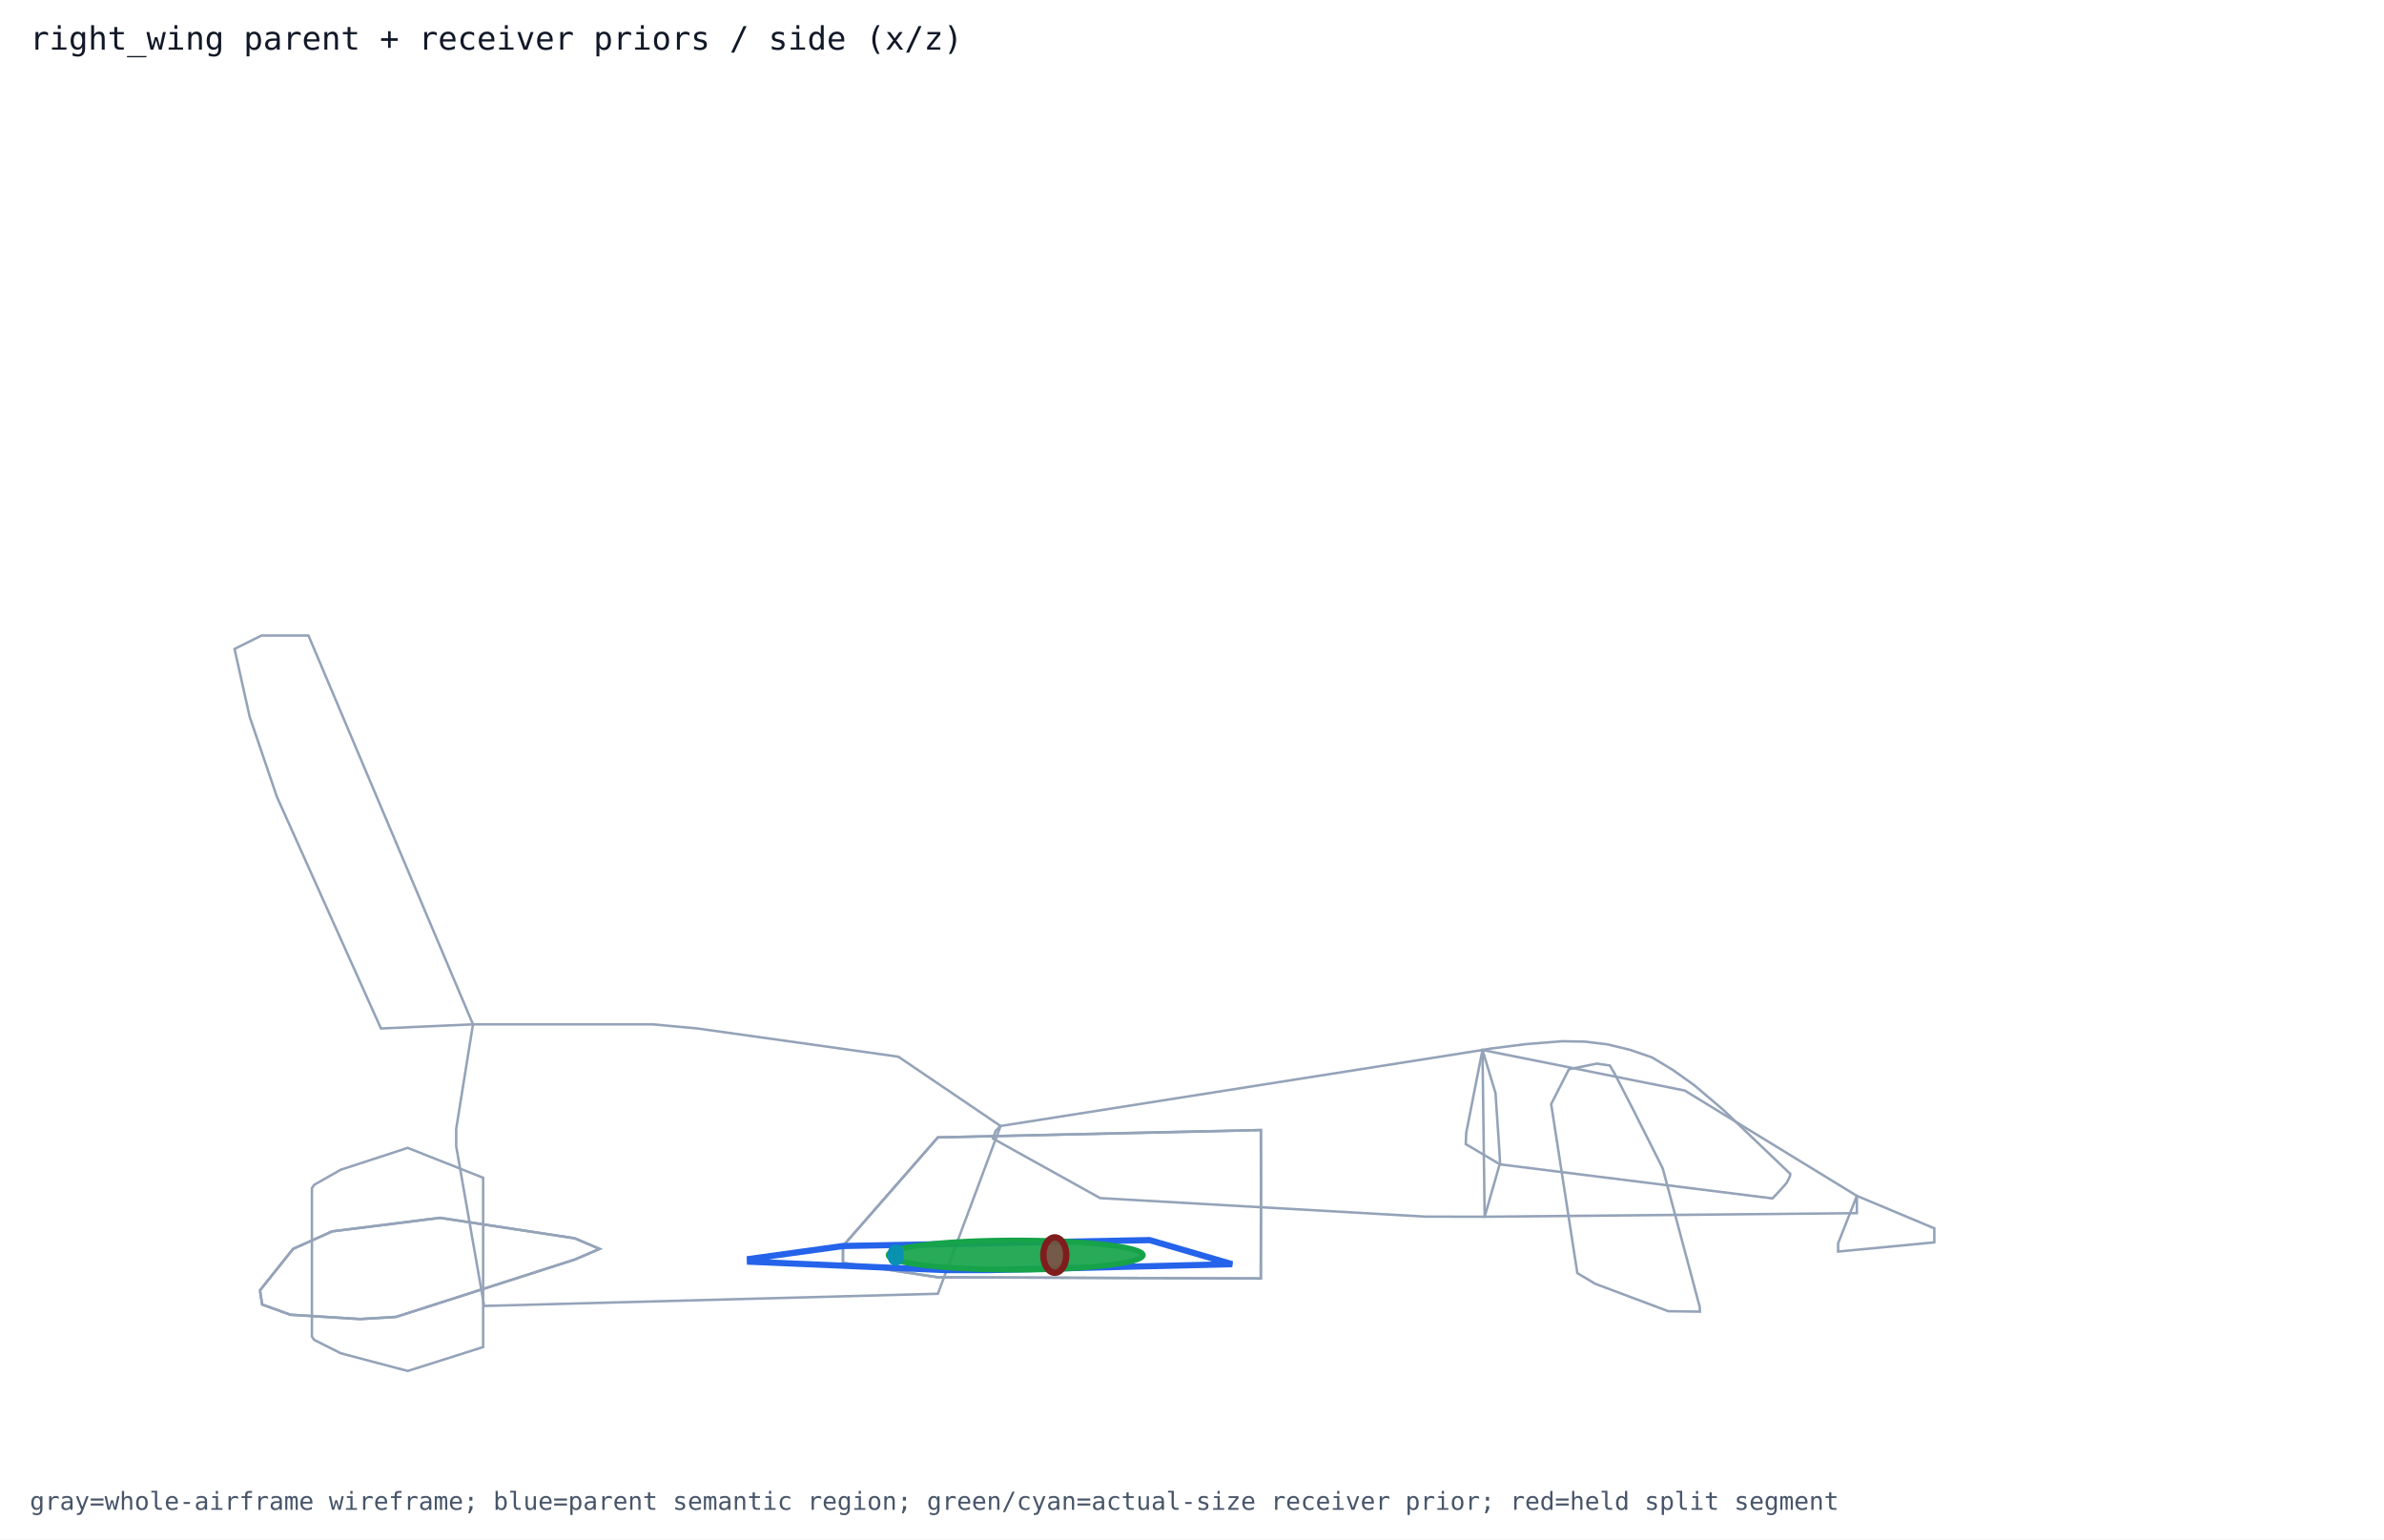
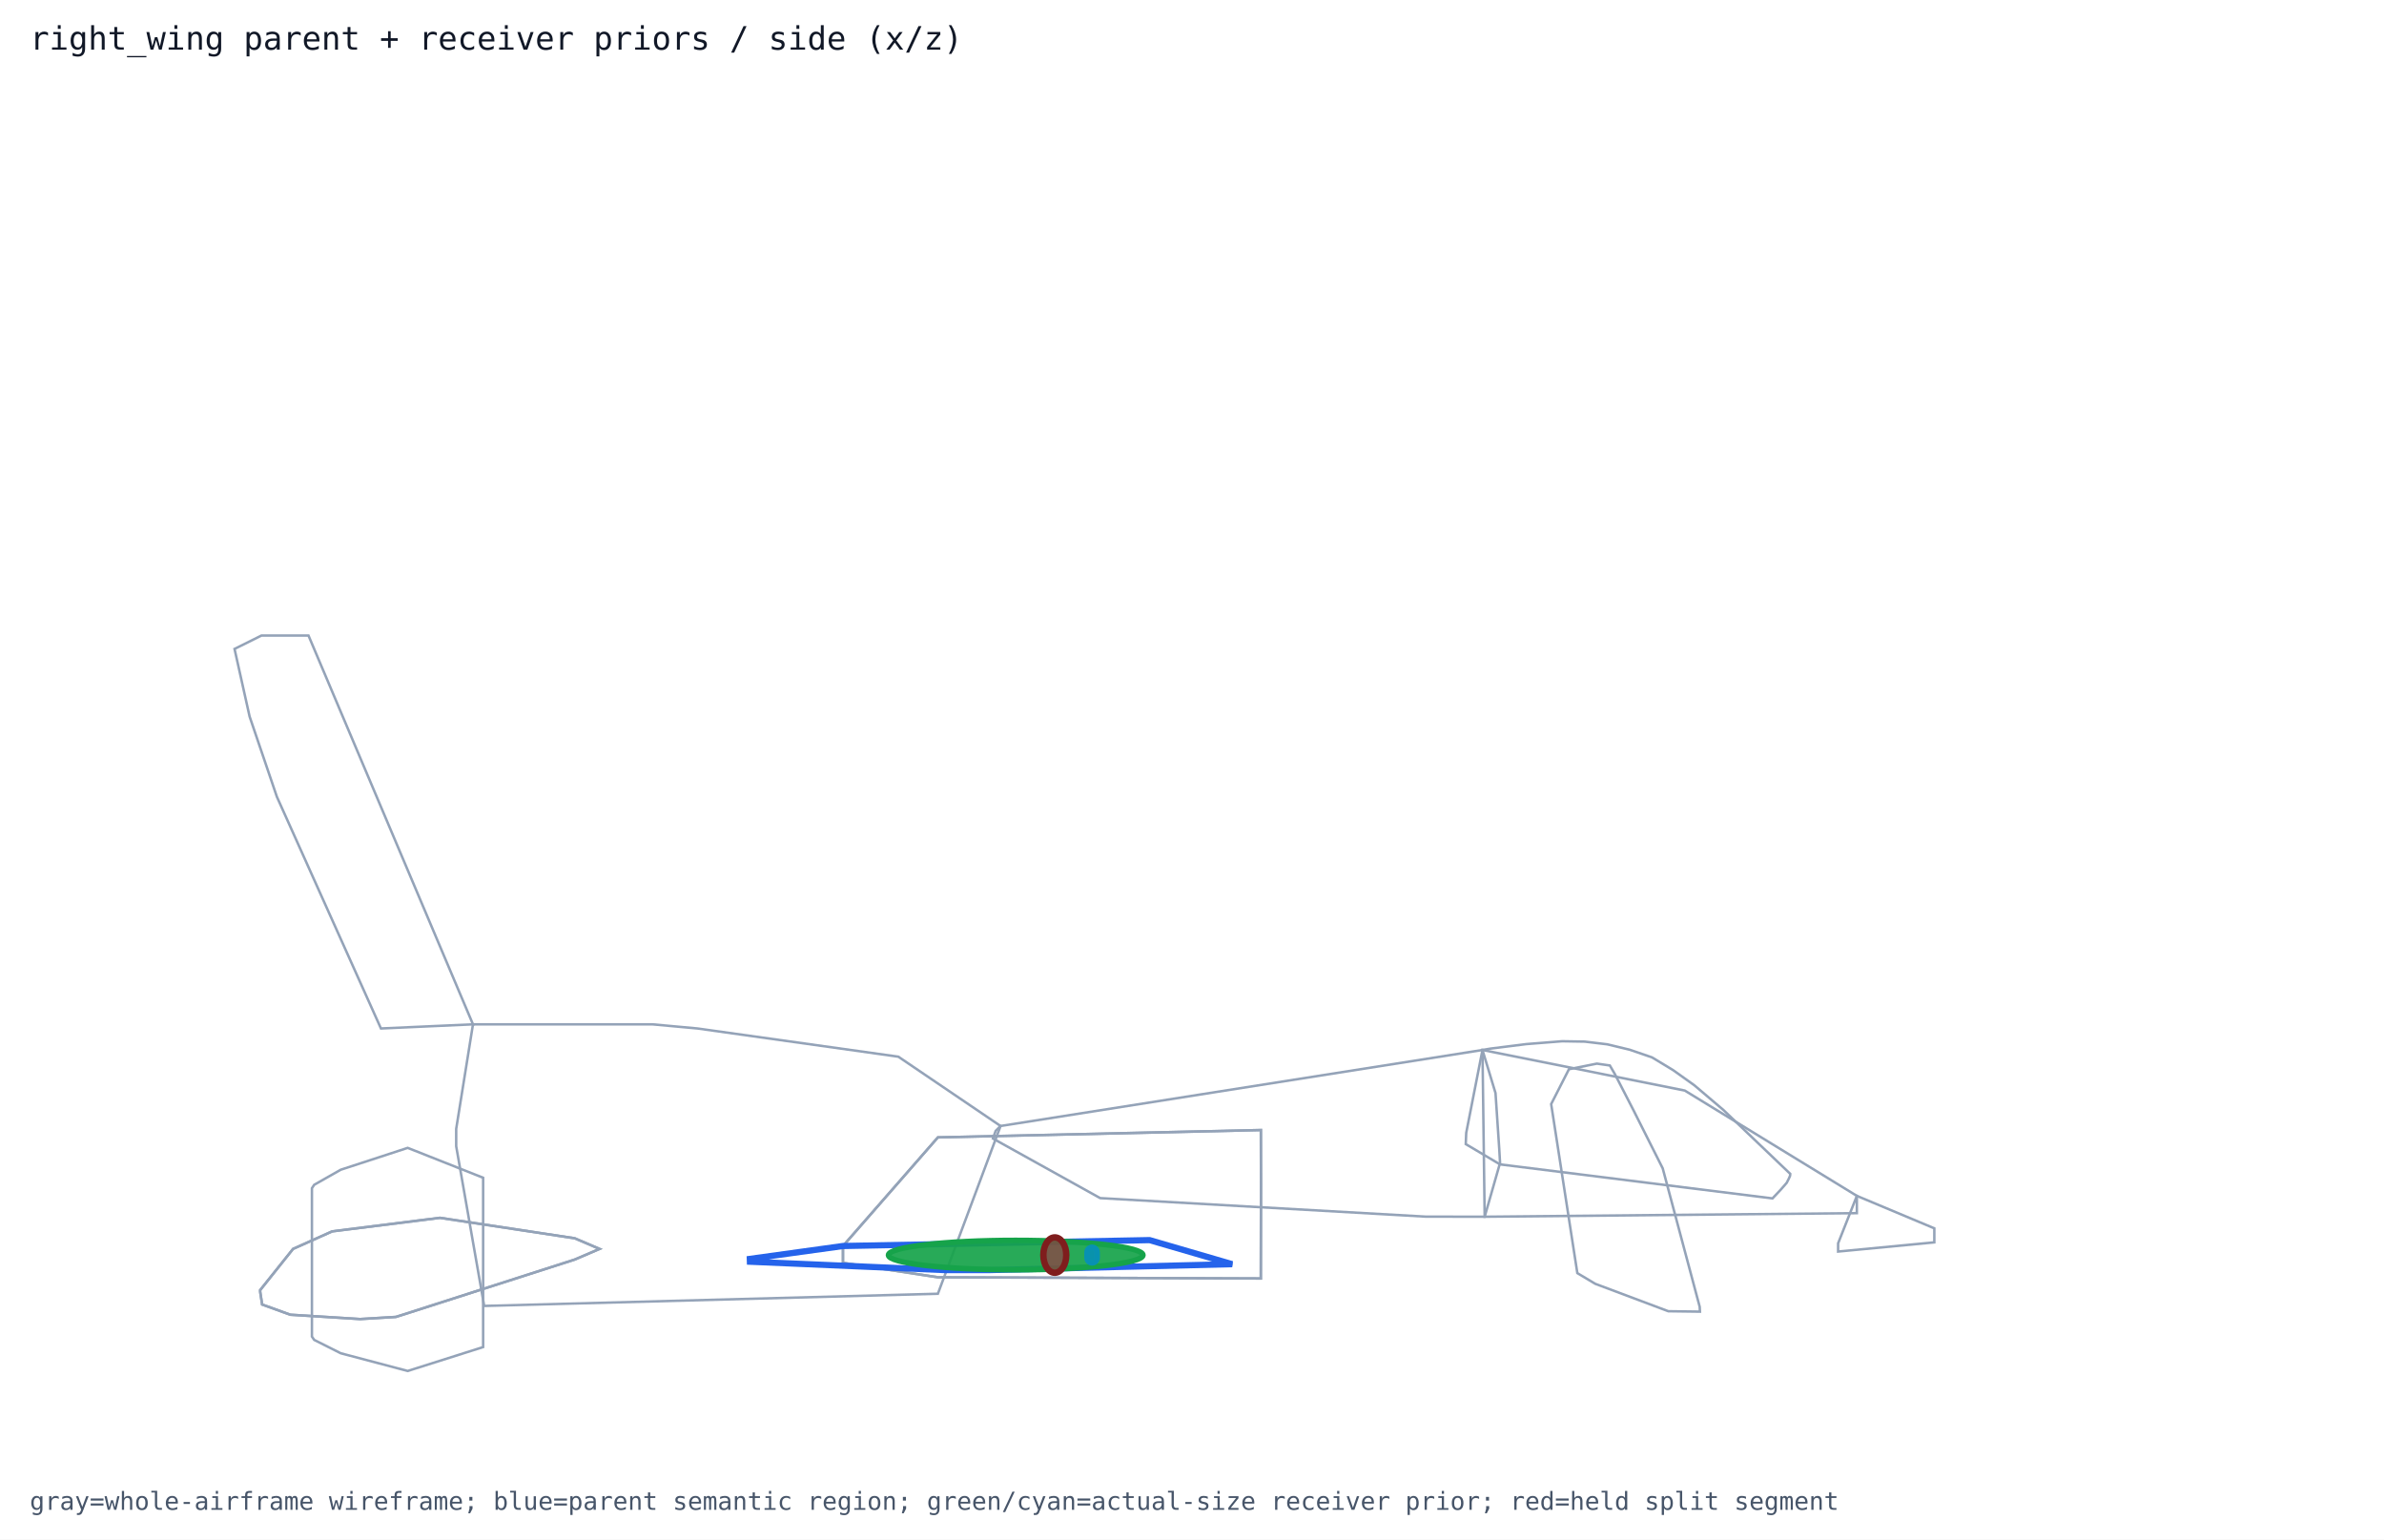
<svg xmlns="http://www.w3.org/2000/svg" width="960" height="620" viewBox="0 0 960 620">
  <rect x="0" y="0" width="960" height="620" fill="#ffffff" />
  <text x="12" y="20" font-size="13" font-family="monospace" fill="#111827">right_wing parent + receiver priors / side (x/z)</text>
  <polygon points="740.18,504.00 778.92,500.30 778.92,494.65 747.73,481.58 740.18,500.69" fill="none" stroke="#94a3b8" stroke-width="1.00" />
  <polygon points="596.97,422.83 597.85,489.98 747.73,488.54 747.73,481.58 678.43,439.17" fill="none" stroke="#94a3b8" stroke-width="1.00" />
  <polygon points="590.24,460.73 604.02,468.90 713.75,482.60 717.07,479.09 719.48,476.32 720.35,474.61 720.83,473.50 720.91,472.72 694.00,447.00 682.28,437.04 673.77,430.97 665.26,425.82 656.24,422.72 647.23,420.55 638.15,419.46 629.07,419.31 614.61,420.46 600.14,422.28 596.97,422.83 590.43,456.17 590.40,456.76" fill="none" stroke="#94a3b8" stroke-width="1.00" />
  <polygon points="399.84,458.49 443.02,482.48 574.08,489.94 597.85,489.98 604.05,468.31 603.73,462.76 602.22,440.19 596.97,422.83 402.91,453.44 400.94,455.40 400.39,456.91" fill="none" stroke="#94a3b8" stroke-width="1.00" />
  <polygon points="624.63,444.61 635.17,512.69 642.41,517.00 671.80,528.03 684.54,528.20 684.44,526.24 669.55,470.50 657.74,447.02 650.31,432.59 648.26,429.07 643.04,428.32 631.79,430.58" fill="none" stroke="#94a3b8" stroke-width="1.00" />
  <polygon points="183.70,461.59 194.97,525.90 377.67,520.99 402.91,453.44 361.74,425.53 280.88,414.17 262.72,412.50 190.46,412.50 183.70,454.60" fill="none" stroke="#94a3b8" stroke-width="1.00" />
  <polygon points="125.61,538.24 126.52,539.58 137.22,544.96 164.17,552.09 194.55,542.47 194.55,521.42 194.55,474.28 164.17,462.25 137.22,471.05 126.52,477.12 125.61,478.50" fill="none" stroke="#94a3b8" stroke-width="1.00" />
  <polygon points="301.94,506.96 301.97,508.09 380.25,511.46 398.61,511.46 496.17,509.08 462.91,499.39 339.45,501.77" fill="none" stroke="#94a3b8" stroke-width="1.00" />
  <polygon points="301.94,506.96 301.98,508.09 380.25,511.46 398.61,511.46 496.17,509.08 462.91,499.39 339.45,501.77" fill="none" stroke="#94a3b8" stroke-width="1.00" />
  <polygon points="339.45,508.55 377.67,514.36 507.71,514.85 507.78,477.26 507.73,455.07 377.67,458.03 339.45,501.77" fill="none" stroke="#94a3b8" stroke-width="1.00" />
  <polygon points="339.45,508.55 377.67,514.36 507.71,514.85 507.78,477.26 507.73,455.07 377.67,458.03 339.45,501.77" fill="none" stroke="#94a3b8" stroke-width="1.00" />
  <polygon points="104.77,520.18 105.56,525.33 116.91,529.44 145.02,531.19 159.41,530.33 162.14,529.47 231.44,507.22 241.43,502.94 231.44,498.66 177.15,490.42 133.77,495.87 118.01,502.94 104.77,519.52" fill="none" stroke="#94a3b8" stroke-width="1.00" />
  <polygon points="104.77,520.18 105.56,525.33 116.91,529.44 145.02,531.19 159.41,530.33 162.14,529.47 231.44,507.22 241.43,502.94 231.44,498.66 177.15,490.42 133.77,495.87 118.01,502.94 104.77,519.52" fill="none" stroke="#94a3b8" stroke-width="1.00" />
  <polygon points="94.44,261.32 100.51,288.54 111.49,320.85 153.40,414.17 190.46,412.50 124.22,255.93 105.29,255.93" fill="none" stroke="#94a3b8" stroke-width="1.00" />
  <polygon points="301.94,506.96 301.98,508.09 380.25,511.46 398.61,511.46 496.17,509.08 462.91,499.39 339.45,501.77" fill="none" stroke="#2563eb" stroke-width="2.50" />
  <rect x="357.75" y="499.49" width="102.52" height="11.87" rx="51.26" ry="5.93" fill="#16a34a" fill-opacity="0.92" stroke="#16a34a" stroke-width="2.20" />
-   <rect x="358.66" y="502.26" width="4.10" height="6.33" rx="2.05" ry="2.05" fill="#0891b2" fill-opacity="0.92" stroke="#0891b2" stroke-width="2.20" />
+   <rect x="437.71" y="502.26" width="4.10" height="6.33" rx="2.05" ry="2.05" fill="#0891b2" fill-opacity="0.92" stroke="#0891b2" stroke-width="2.20" />
  <rect x="420.14" y="498.30" width="9.23" height="14.24" rx="4.61" ry="7.12" fill="#be123c" fill-opacity="0.52" stroke="#7f1d1d" stroke-width="2.60" />
  <text x="12" y="608" font-size="10" font-family="monospace" fill="#475569">gray=whole-airframe wireframe; blue=parent semantic region; green/cyan=actual-size receiver prior; red=held split segment</text>
</svg>
